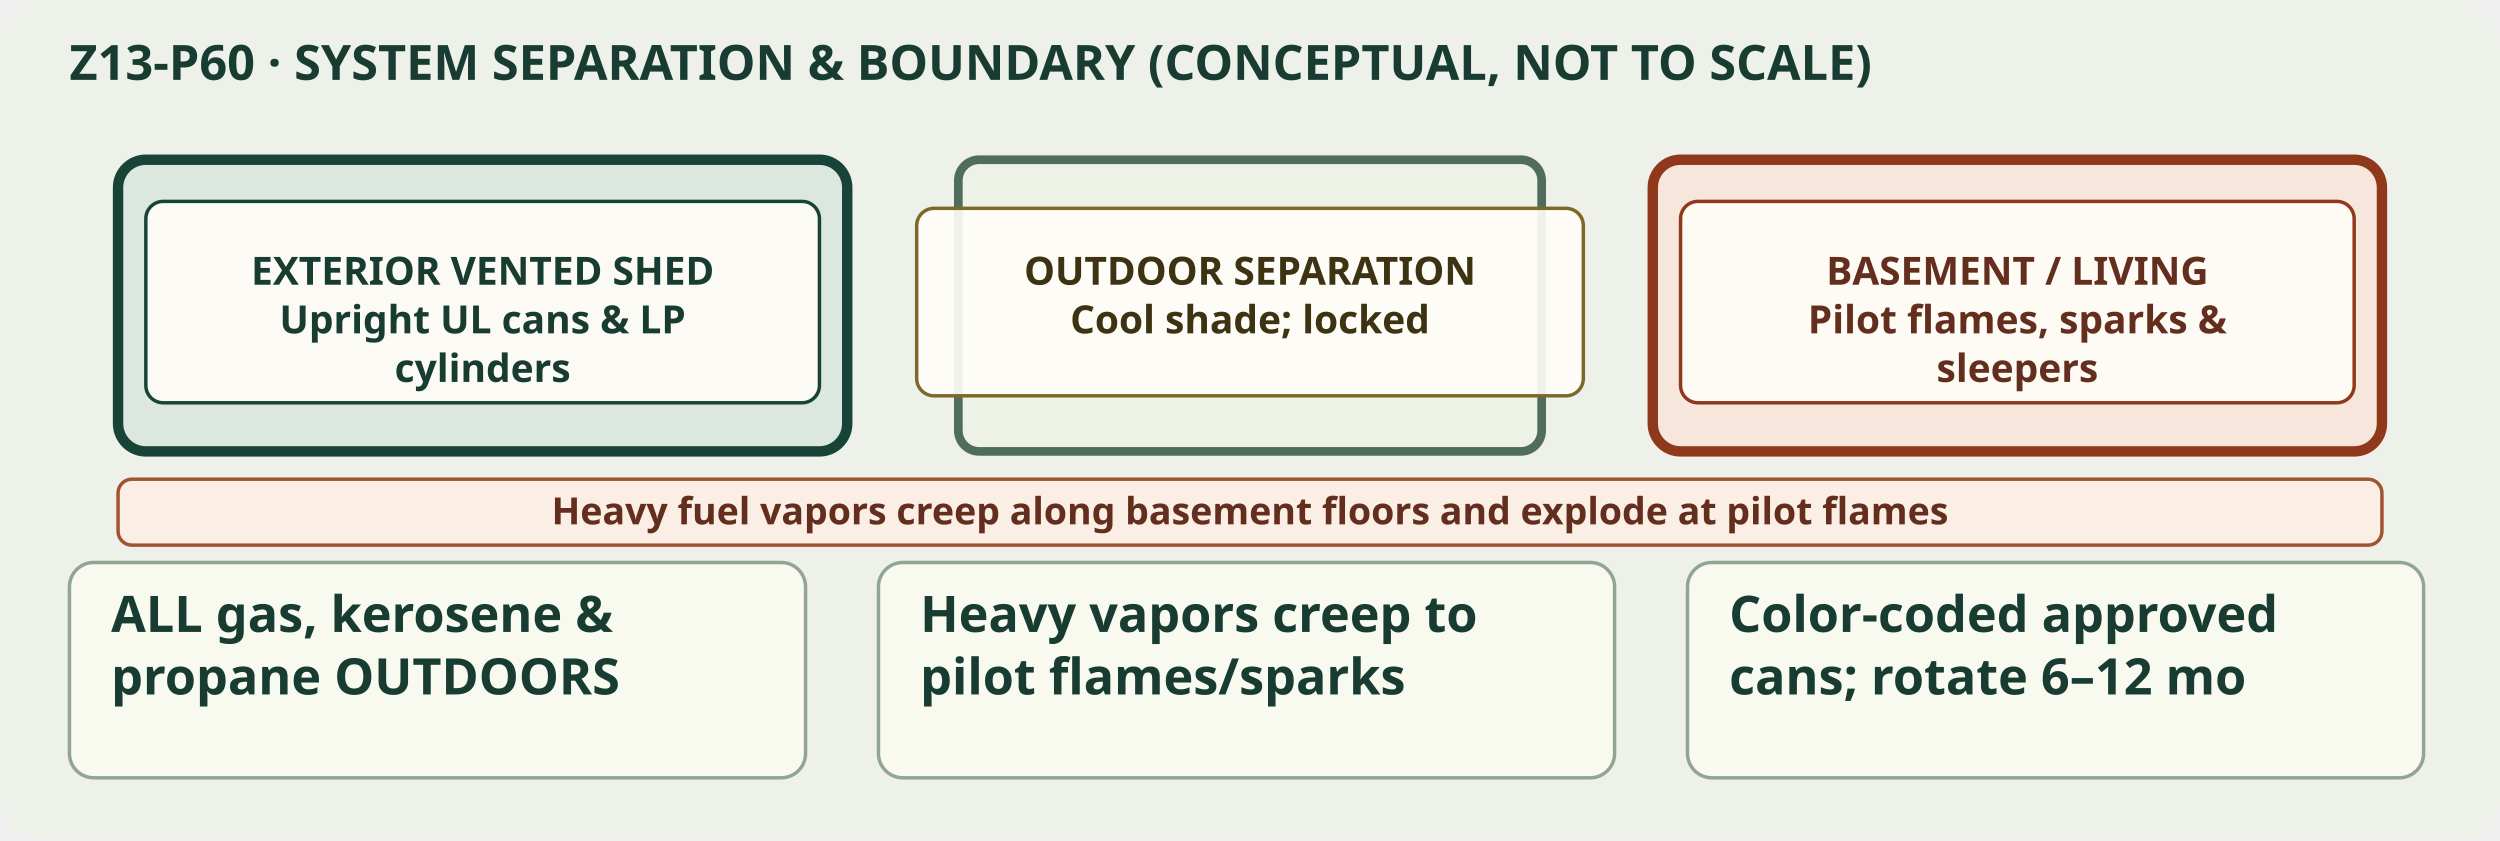
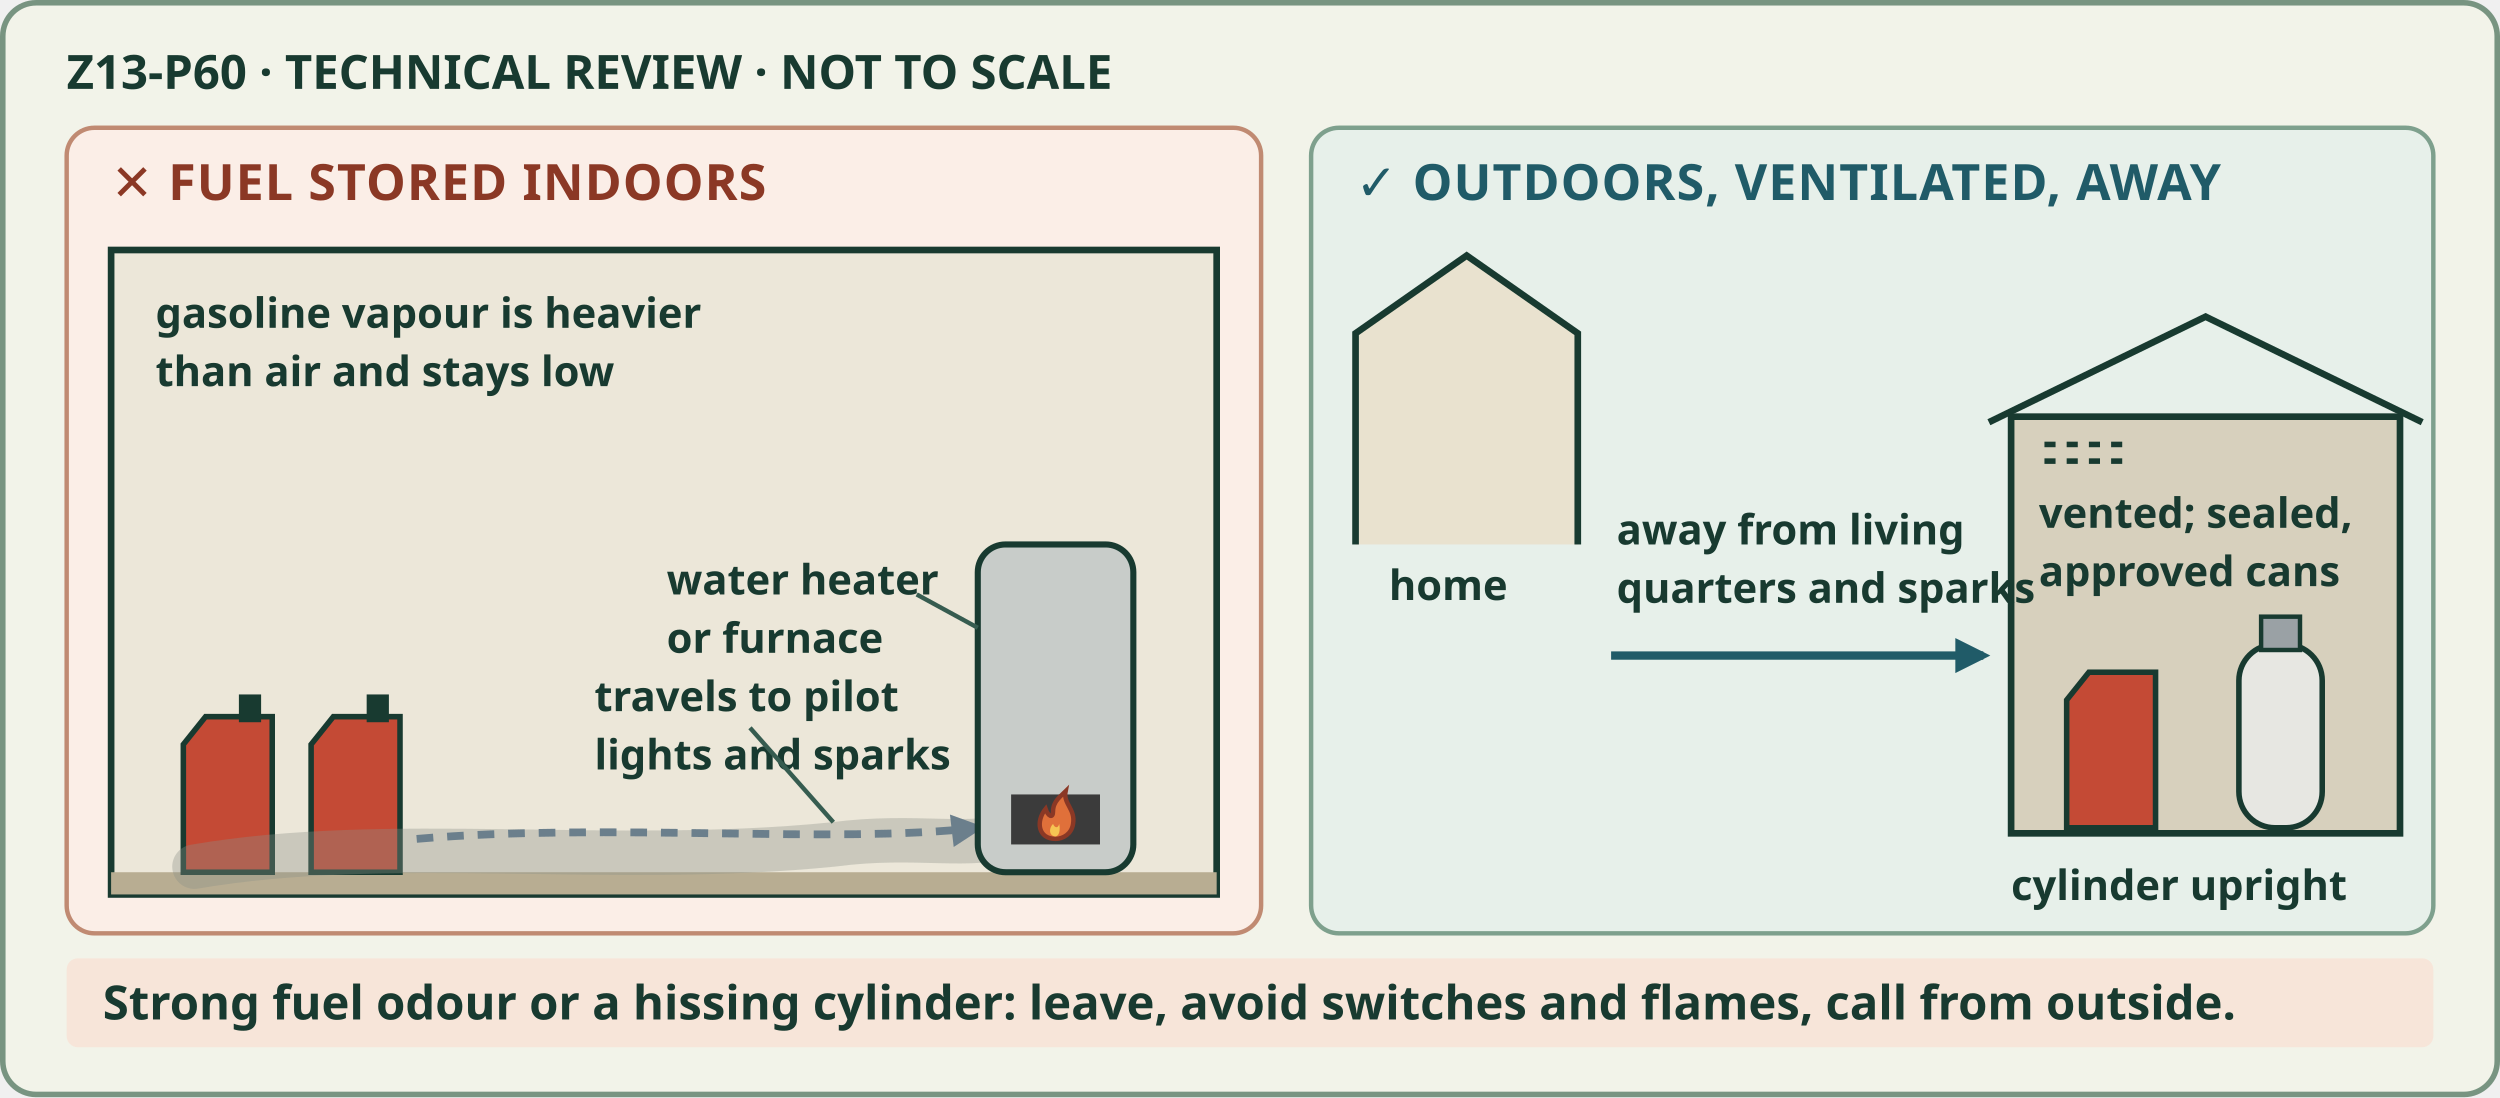
- <svg xmlns="http://www.w3.org/2000/svg" viewBox="0 0 720 242" role="img" aria-labelledby="title desc">
+ <svg xmlns="http://www.w3.org/2000/svg" viewBox="0 0 900 395" role="img" aria-labelledby="title desc">
  <defs>
-     <marker id="arrow" viewBox="0 0 10 10" markerWidth="3" markerHeight="3" refX="8" refY="5" orient="auto">
-       <path d="M0 0L10 5 0 10Z" fill="#285345" />
+     <marker id="m-flow" viewBox="0 0 10 10" refX="8" refY="5" markerWidth="4.2" markerHeight="4.2" orient="auto">
+       <path d="M0 0L10 5L0 10Z" fill="#205b68" />
+     </marker>
+     <marker id="m-reverse" viewBox="0 0 10 10" refX="8" refY="5" markerWidth="4.2" markerHeight="4.2" orient="auto">
+       <path d="M0 0L10 5L0 10Z" fill="#8b3825" />
+     </marker>
+     <marker id="m-load" viewBox="0 0 10 10" refX="8" refY="5" markerWidth="4.2" markerHeight="4.2" orient="auto">
+       <path d="M0 0L10 5L0 10Z" fill="#3b3b3b" />
+     </marker>
+     <marker id="m-air" viewBox="0 0 10 10" refX="8" refY="5" markerWidth="4.2" markerHeight="4.2" orient="auto">
+       <path d="M0 0L10 5L0 10Z" fill="#6b7f8c" />
+     </marker>
+     <marker id="m-ink" viewBox="0 0 10 10" refX="8" refY="5" markerWidth="4.2" markerHeight="4.2" orient="auto">
+       <path d="M0 0L10 5L0 10Z" fill="#183a30" />
    </marker>
  </defs>
-   <rect width="720" height="242" rx="12" fill="#edf1e9" />
-   <g font-family="system-ui,sans-serif" font-size="14.5" font-weight="650" fill="#183c31">
-     <text x="20" y="23" font-size="14" font-weight="700" fill="#183c31" text-anchor="start">Z13-P60 · SYSTEM SEPARATION &amp; BOUNDARY (CONCEPTUAL, NOT TO SCALE)</text>
-     <g id="system-boundary-shelter_seal-artwork">
-       <rect x="34" y="46" width="210" height="84" rx="8" fill="#dce8df" stroke="#184438" stroke-width="3" />
-       <rect x="276" y="46" width="168" height="84" rx="6" fill="#eef1e6" stroke="#4f6c5d" stroke-width="2.5" />
-       <rect x="476" y="46" width="210" height="84" rx="8" fill="#f7e6dc" stroke="#8f381c" stroke-width="3" />
-       <rect x="42" y="58" width="194" height="58" rx="5" fill="#fffdf7" fill-opacity="0.88" stroke="#184438" />
-       <text x="139" y="82" font-size="11.2" font-weight="700" fill="#183c31" text-anchor="middle">EXTERIOR VENTED SHED</text>
-       <text x="139" y="96" font-size="11.2" font-weight="700" fill="#183c31" text-anchor="middle">Upright UL cans &amp; LP</text>
-       <text x="139" y="110" font-size="11.2" font-weight="700" fill="#183c31" text-anchor="middle">cylinders</text>
-       <rect x="264" y="60" width="192" height="54" rx="5" fill="#fffdf7" fill-opacity="0.92" stroke="#7c6928" />
-       <text x="360" y="82" font-size="11.2" font-weight="700" fill="#3d3312" text-anchor="middle">OUTDOOR SEPARATION</text>
-       <text x="360" y="96" font-size="11.2" font-weight="700" fill="#3d3312" text-anchor="middle">Cool shade; locked</text>
-       <rect x="484" y="58" width="194" height="58" rx="5" fill="#fffdf7" fill-opacity="0.88" stroke="#8f381c" />
-       <text x="581" y="82" font-size="11.2" font-weight="700" fill="#642e1e" text-anchor="middle">BASEMENT / LIVING</text>
-       <text x="581" y="96" font-size="11.2" font-weight="700" fill="#642e1e" text-anchor="middle">Pilot flames, sparks &amp;</text>
-       <text x="581" y="110" font-size="11.2" font-weight="700" fill="#642e1e" text-anchor="middle">sleepers</text>
-       <rect x="34" y="138" width="652" height="19" rx="4" fill="#faeee5" stroke="#a05332" />
-       <text x="360" y="151" font-size="10.8" font-weight="650" fill="#642e1e" text-anchor="middle">Heavy fuel vapors creep along basement floors and explode at pilot flames</text>
-     </g>
-     <g id="stage-panels">
-       <rect x="20" y="162" width="212" height="62" rx="7" fill="#f9faef" stroke="#90a595" />
-       <text x="32" y="182" font-size="14.5" font-weight="650" fill="#183c31" text-anchor="start">ALL gas, kerosene &amp;</text>
-       <text x="32" y="200" font-size="14.5" font-weight="650" fill="#183c31" text-anchor="start">propane OUTDOORS</text>
-       <rect x="253" y="162" width="212" height="62" rx="7" fill="#f9faef" stroke="#90a595" />
-       <text x="265" y="182" font-size="14.5" font-weight="650" fill="#183c31" text-anchor="start">Heavy vapors creep to</text>
-       <text x="265" y="200" font-size="14.5" font-weight="650" fill="#183c31" text-anchor="start">pilot flames/sparks</text>
-       <rect x="486" y="162" width="212" height="62" rx="7" fill="#f9faef" stroke="#90a595" />
-       <text x="498" y="182" font-size="14.5" font-weight="650" fill="#183c31" text-anchor="start">Color-coded approved</text>
-       <text x="498" y="200" font-size="14.5" font-weight="650" fill="#183c31" text-anchor="start">cans; rotate 6–12 mo</text>
-     </g>
+   <style>text{font:650 19px system-ui,sans-serif;fill:#183a30}.small{font-size:17px}.tiny{font-size:15px}.head{font-size:18px;letter-spacing:.4px}.warn{fill:#8b3825}.ok{fill:#205b68}.mute{fill:#4c5d55}.inv{fill:#ffffff}.lead{fill:none;stroke:#365c50;stroke-width:1.6}</style>
+   <rect x="1" y="1" width="898" height="393" rx="12" fill="#f2f3e9" stroke="#789481" stroke-width="2" />
+   <text x="24" y="32" class="small">Z13-P60 · TECHNICAL REVIEW · NOT TO SCALE</text>
+   <g id="z13-p60-artwork">
+     <rect x="24" y="46" width="430" height="290" rx="10" fill="#fbeee7" stroke="#c08a72" stroke-width="1.6" />
+     <text x="40" y="72" class="head warn">✕ FUEL STORED INDOORS</text>
+     <rect x="472" y="46" width="404" height="290" rx="10" fill="#e7f0ea" stroke="#7ea08d" stroke-width="1.6" />
+     <text x="488" y="72" class="head ok">✓ OUTDOORS, VENTILATED, AWAY</text>
+     <rect x="40" y="90" width="398" height="232" fill="#ece7d9" stroke="#183a30" stroke-width="2.4" />
+     <rect x="40" y="314" width="398" height="8" fill="#b8ad92" />
+     <path d="M66 314v-46l8-10h24v56z" fill="#c44a35" stroke="#183a30" stroke-width="2" />
+     <rect x="86" y="250" width="8" height="10" fill="#183a30" />
+     <path d="M112 314v-46l8-10h24v56z" fill="#c44a35" stroke="#183a30" stroke-width="2" />
+     <rect x="132" y="250" width="8" height="10" fill="#183a30" />
+     <path d="M70 312C140 300 220 312 300 304C330 300 350 306 366 300" fill="none" stroke="#8a8f86" stroke-width="16" stroke-opacity=".35" stroke-linecap="round" />
+     <path d="M150 302C220 296 300 304 352 298" fill="none" stroke="#6b7f8c" stroke-width="2.8" stroke-dasharray="6 5" marker-end="url(#m-air)" />
+     <rect x="352" y="196" width="56" height="118" rx="10" fill="#c8ccc9" stroke="#183a30" stroke-width="2.2" />
+     <rect x="364" y="286" width="32" height="18" fill="#3b3b3b" />
+     <path d="M380 302c-6.3 0 -7.2 -6.3 -3.6 -10.8c0.9 2.7 2.7 3.6 2.7 0.9c0 -3.6 2.7 -5.4 4.5 -7.2c-0.9 4.5 3.6 6.3 2.7 11.7c-0.5 3.6 -3.6 5.4 -6.3 5.4z" fill="#e0703a" stroke="#8b3825" stroke-width="1.6" />
+     <path d="M380 301.1c-2.2 0 -2.7 -2.7 -0.9 -4.5c0.5 1.4 1.8 1.8 2.2 0c0.5 2.2 0 4.5 -1.4 4.5z" fill="#f6c453" />
+     <text x="56" y="118" class="tiny">gasoline vapour is heavier</text>
+     <text x="56" y="139" class="tiny">than air and stays low</text>
+     <text x="214" y="256" class="tiny">travels to pilot</text>
+     <text x="214" y="277" class="tiny">lights and sparks</text>
+     <path class="lead" d="M270 262L300 296" />
+     <text x="240" y="214" class="tiny">water heater</text>
+     <text x="240" y="235" class="tiny">or furnace</text>
+     <path class="lead" d="M330 214L352 226" />
+     <path d="M488 196V120l40-28 40 28v76" fill="#e9e2cf" stroke="#183a30" stroke-width="2.4" />
+     <text x="500" y="216" class="tiny">home</text>
+     <rect x="724" y="150" width="140" height="150" fill="#d7d0bd" stroke="#183a30" stroke-width="2.4" />
+     <path d="M716 152l78-38 78 38" fill="none" stroke="#183a30" stroke-width="2.4" />
+     <path d="M736 160h4M736 166h4" stroke="#183a30" stroke-width="2" />
+     <path d="M744 160h4M744 166h4" stroke="#183a30" stroke-width="2" />
+     <path d="M752 160h4M752 166h4" stroke="#183a30" stroke-width="2" />
+     <path d="M760 160h4M760 166h4" stroke="#183a30" stroke-width="2" />
+     <path d="M744 298v-46l8-10h24v56z" fill="#c44a35" stroke="#183a30" stroke-width="2" />
+     <rect x="806" y="232" width="30" height="66" rx="13" fill="#e7e7e2" stroke="#183a30" stroke-width="2" />
+     <rect x="814" y="222" width="14" height="12" fill="#9aa1a5" stroke="#183a30" stroke-width="1.6" />
+     <path d="M580 236H714" fill="none" stroke="#205b68" stroke-width="3" marker-end="url(#m-flow)" />
+     <text x="582" y="196" class="tiny">away from living</text>
+     <text x="582" y="217" class="tiny">quarters and sparks</text>
+     <text x="734" y="190" class="tiny">vented; sealed,</text>
+     <text x="734" y="211" class="tiny">approved cans</text>
+     <text x="724" y="324" class="tiny">cylinder upright</text>
+     <rect x="24" y="345" width="852" height="32" rx="4" fill="#f7e5d9" />
+     <text x="37" y="367" class="small">Strong fuel odour or a hissing cylinder: leave, avoid switches and flames, call from outside.</text>
  </g>
</svg>
